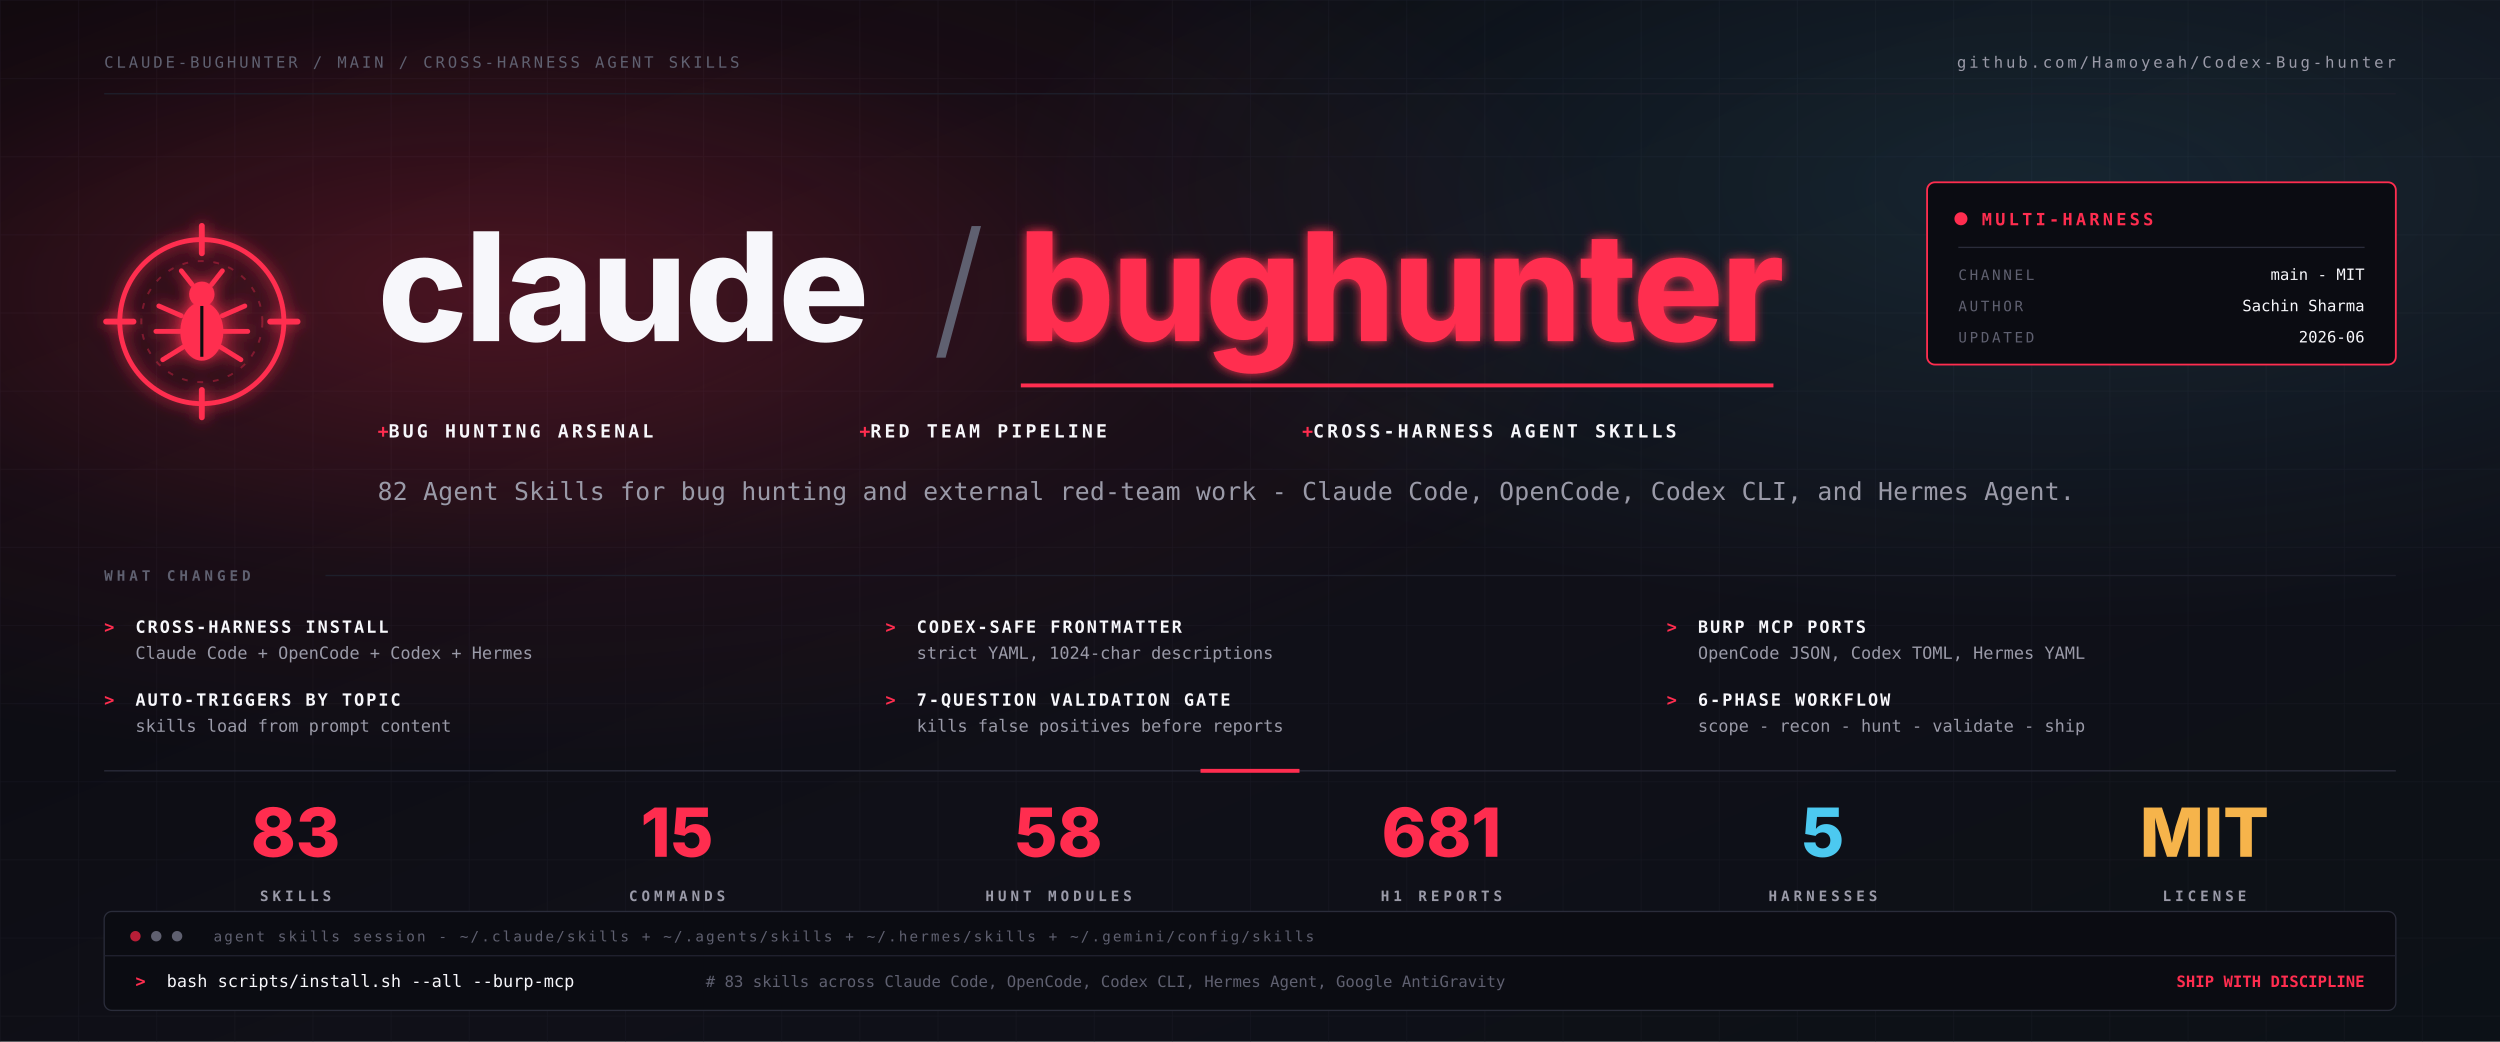
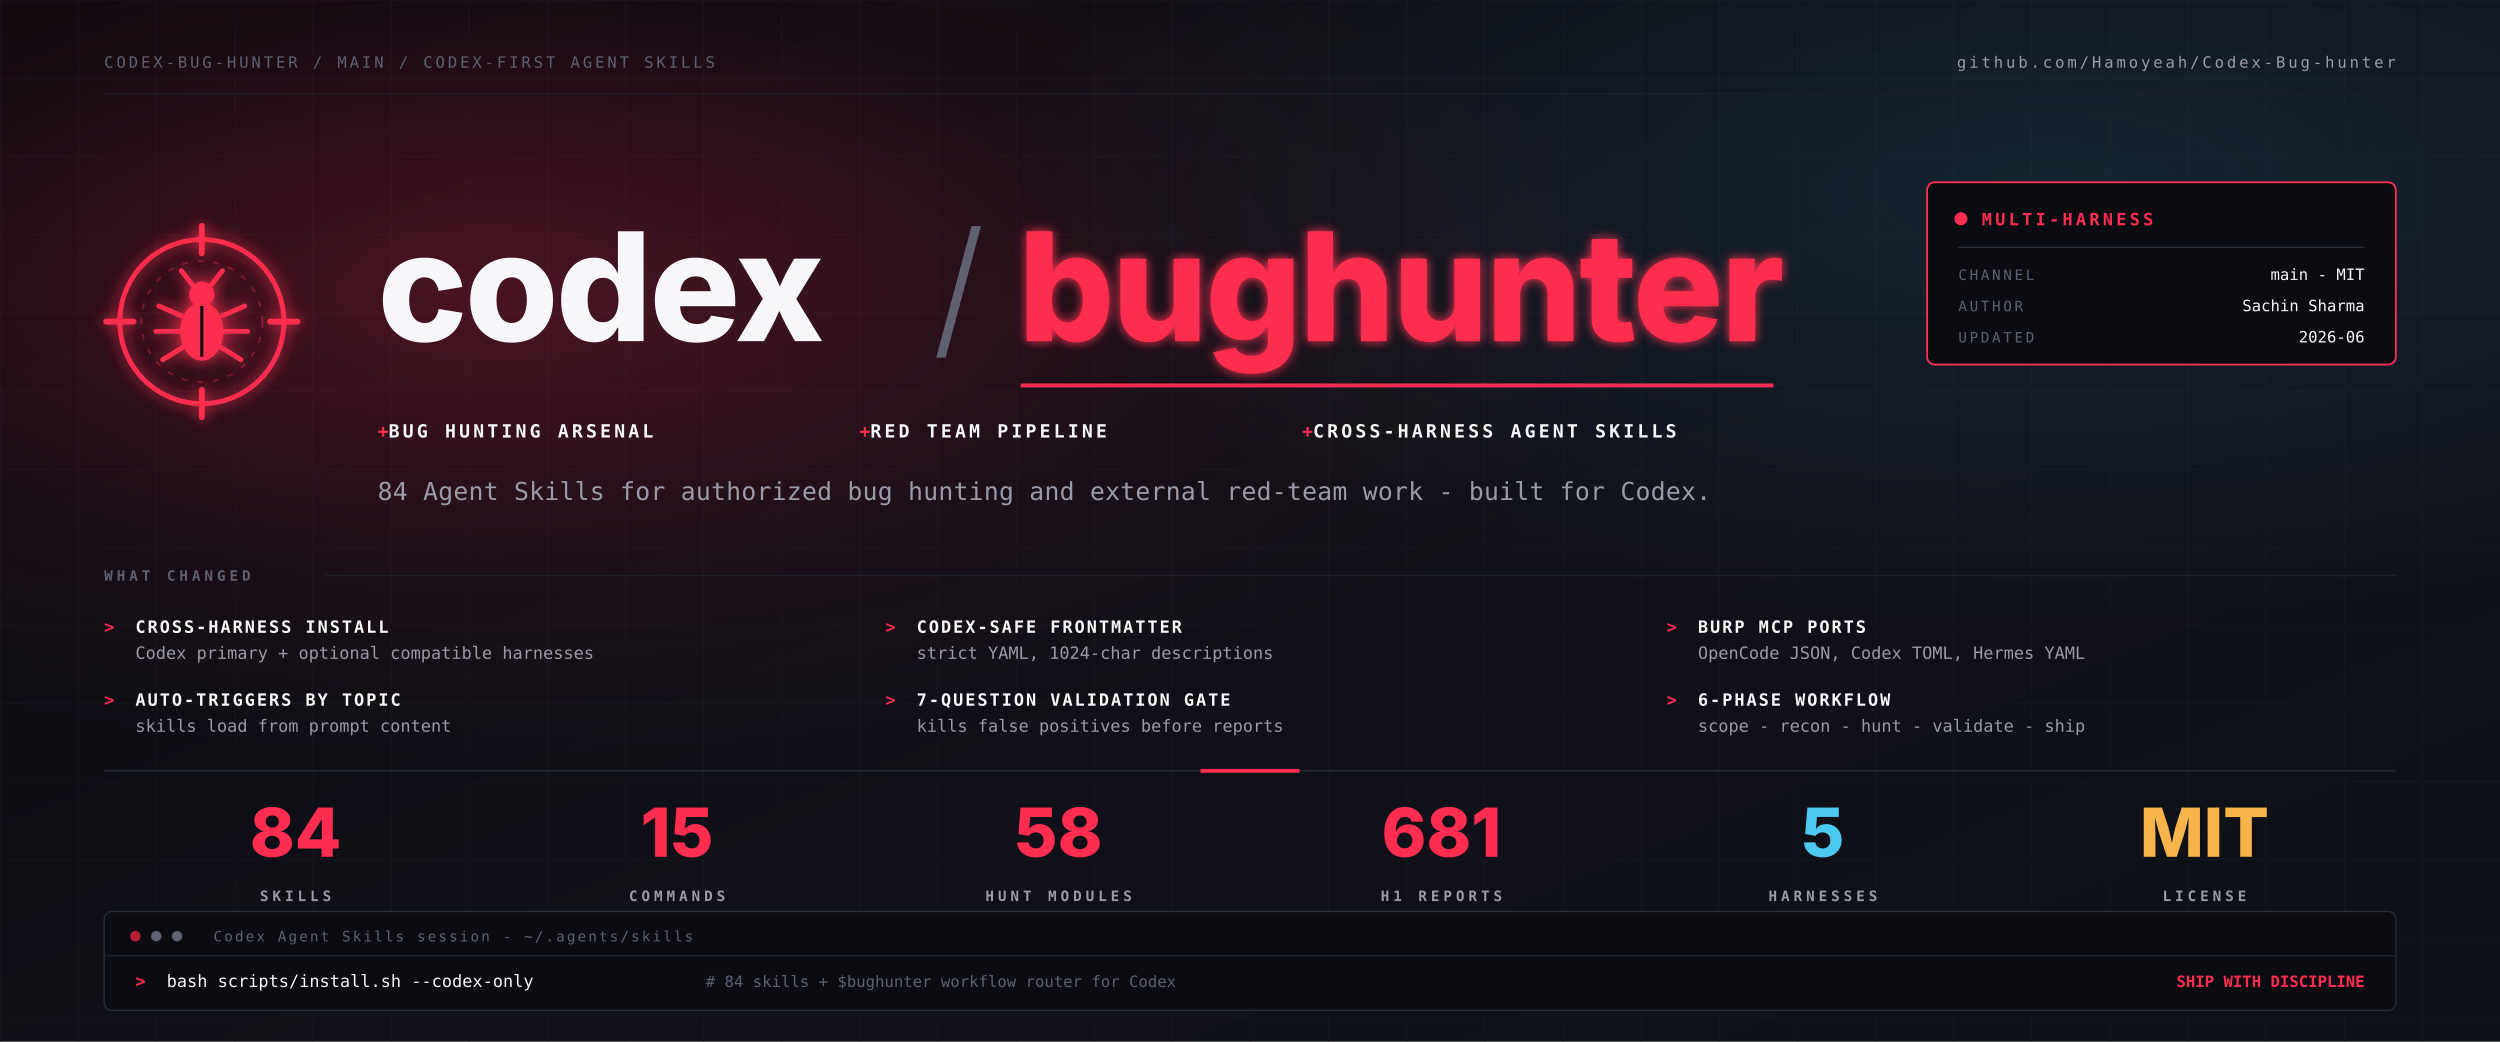
- <svg xmlns="http://www.w3.org/2000/svg" viewBox="0 0 1920 800" width="1920" height="800" role="img" aria-label="Claude-BugHunter - cross-harness Agent Skills for bug hunting and external red-team work">
+ <svg xmlns="http://www.w3.org/2000/svg" viewBox="0 0 1920 800" width="1920" height="800" role="img" aria-label="Codex-Bug-hunter - Codex-first Agent Skills for bug hunting and external red-team work">
  <defs>
    <linearGradient id="bg" x1="0" y1="0" x2="1" y2="1">
      <stop offset="0%" stop-color="#08080d" />
      <stop offset="58%" stop-color="#101018" />
      <stop offset="100%" stop-color="#0c1117" />
    </linearGradient>
    <radialGradient id="hot" cx="20%" cy="28%" r="46%">
      <stop offset="0%" stop-color="#ff2d4f" stop-opacity="0.26" />
      <stop offset="58%" stop-color="#ff2d4f" stop-opacity="0.06" />
      <stop offset="100%" stop-color="#ff2d4f" stop-opacity="0" />
    </radialGradient>
    <radialGradient id="cool" cx="82%" cy="18%" r="42%">
      <stop offset="0%" stop-color="#4cc9f0" stop-opacity="0.12" />
      <stop offset="100%" stop-color="#4cc9f0" stop-opacity="0" />
    </radialGradient>
    <pattern id="grid" x="0" y="0" width="60" height="60" patternUnits="userSpaceOnUse">
      <path d="M60 0H0V60" fill="none" stroke="#202230" stroke-width="0.7" opacity="0.5" />
    </pattern>
    <filter id="glow" x="-40%" y="-40%" width="180%" height="180%">
      <feGaussianBlur stdDeviation="4" result="blur" />
      <feMerge>
        <feMergeNode in="blur" />
        <feMergeNode in="SourceGraphic" />
      </feMerge>
    </filter>
    <style>
      .sans{font-family:-apple-system,BlinkMacSystemFont,"Inter","Segoe UI",sans-serif}
      .mono{font-family:ui-monospace,"JetBrains Mono","IBM Plex Mono","SF Mono",Menlo,monospace}
      .muted{fill:#9a9aa8}
      .dim{fill:#5f6070}
      .white{fill:#f7f7fb}
      .red{fill:#ff2d4f}
      .cyan{fill:#4cc9f0}
      .amber{fill:#f6b44b}
    </style>
  </defs>
  <rect width="1920" height="800" fill="url(#bg)" />
  <rect width="1920" height="800" fill="url(#grid)" />
  <rect width="1920" height="800" fill="url(#hot)" />
  <rect width="1920" height="800" fill="url(#cool)" />
  <g class="mono" font-size="12" letter-spacing="2.2">
-     <text x="80" y="52" class="dim">CLAUDE-BUGHUNTER / MAIN / CROSS-HARNESS AGENT SKILLS</text>
+     <text x="80" y="52" class="dim">CODEX-BUG-HUNTER / MAIN / CODEX-FIRST AGENT SKILLS</text>
    <text x="1840" y="52" text-anchor="end" class="muted">github.com/Hamoyeah/Codex-Bug-hunter</text>
  </g>
  <line x1="80" y1="72" x2="1840" y2="72" stroke="#1d1f2b" />
  <g transform="translate(80 172) scale(1.5)" filter="url(#glow)">
    <g>
      <circle cx="50" cy="50" r="42" fill="none" stroke="#ff2d4f" stroke-width="2.5" />
      <circle cx="50" cy="50" r="31" fill="none" stroke="#ff2d4f" stroke-width="1" opacity="0.35" stroke-dasharray="3 5" />
      <g stroke="#ff2d4f" stroke-width="3" stroke-linecap="round">
        <line x1="50" y1="1" x2="50" y2="15" />
        <line x1="50" y1="85" x2="50" y2="99" />
        <line x1="1" y1="50" x2="15" y2="50" />
        <line x1="85" y1="50" x2="99" y2="50" />
      </g>
      <g fill="#ff2d4f" stroke="#ff2d4f" stroke-linecap="round">
        <circle cx="50" cy="36" r="6.5" stroke="none" />
        <ellipse cx="50" cy="55" rx="11" ry="15" stroke="none" />
        <g fill="none" stroke-width="2.5">
          <path d="M45 31 L39.5 24" />
          <path d="M55 31 L60.5 24" />
          <path d="M39.5 47 L28 42" />
          <path d="M60.5 47 L72 42" />
          <path d="M39 55 L26.5 55" />
          <path d="M61 55 L73.5 55" />
          <path d="M40.5 63 L30 69.5" />
          <path d="M59.5 63 L70 69.5" />
        </g>
      </g>
      <line x1="50" y1="42" x2="50" y2="68" stroke="#0a0a10" stroke-width="1.6" />
    </g>
  </g>
  <g class="sans" font-weight="800">
-     <text x="290" y="262" font-size="116" letter-spacing="-2" class="white" textLength="380" lengthAdjust="spacingAndGlyphs">claude</text>
+     <text x="290" y="262" font-size="116" letter-spacing="-2" class="white" textLength="380" lengthAdjust="spacingAndGlyphs">codex</text>
    <text x="716" y="262" font-size="116" font-weight="300" class="dim">/</text>
    <text x="782" y="262" font-size="116" letter-spacing="-2" class="red" filter="url(#glow)" textLength="580" lengthAdjust="spacingAndGlyphs">bughunter</text>
  </g>
  <line x1="784" y1="296" x2="1362" y2="296" stroke="#ff2d4f" stroke-width="3" />
  <g class="mono" font-size="14" font-weight="700" letter-spacing="2.4">
    <text x="290" y="336" class="white">
      <tspan class="red">+ </tspan>BUG HUNTING ARSENAL</text>
    <text x="660" y="336" class="white">
      <tspan class="red">+ </tspan>RED TEAM PIPELINE</text>
    <text x="1000" y="336" class="white">
      <tspan class="red">+ </tspan>CROSS-HARNESS AGENT SKILLS</text>
  </g>
-   <text x="290" y="384" class="mono muted" font-size="19" letter-spacing="0.2">82 Agent Skills for bug hunting and external red-team work - Claude Code, OpenCode, Codex CLI, and Hermes Agent.</text>
+   <text x="290" y="384" class="mono muted" font-size="19" letter-spacing="0.2">84 Agent Skills for authorized bug hunting and external red-team work - built for Codex.</text>
  <g class="mono">
    <rect x="1480" y="140" width="360" height="140" rx="6" fill="#0b0c12" stroke="#ff2d4f" stroke-width="1.4" />
    <circle cx="1506" cy="168" r="5" fill="#ff2d4f" />
    <text x="1522" y="173" font-size="13" font-weight="800" letter-spacing="2.5" class="red">MULTI-HARNESS</text>
    <line x1="1504" y1="190" x2="1816" y2="190" stroke="#2a2c3a" />
    <text x="1504" y="215" font-size="11" letter-spacing="2" class="dim">CHANNEL</text>
    <text x="1816" y="215" text-anchor="end" font-size="12" class="white">main - MIT</text>
    <text x="1504" y="239" font-size="11" letter-spacing="2" class="dim">AUTHOR</text>
    <text x="1816" y="239" text-anchor="end" font-size="12" class="white">Sachin Sharma</text>
    <text x="1504" y="263" font-size="11" letter-spacing="2" class="dim">UPDATED</text>
    <text x="1816" y="263" text-anchor="end" font-size="12" class="white">2026-06</text>
  </g>
  <g class="mono" transform="translate(80 446)">
    <text x="0" y="0" font-size="11" letter-spacing="3" font-weight="800" class="dim">WHAT CHANGED</text>
    <line x1="170" y1="-4" x2="1760" y2="-4" stroke="#1d1f2b" />
    <g font-size="13">
      <text x="0" y="40" class="red" font-weight="800">&gt;</text>
      <text x="24" y="40" class="white" font-weight="800" letter-spacing="1.5">CROSS-HARNESS INSTALL</text>
-       <text x="24" y="60" class="muted">Claude Code + OpenCode + Codex + Hermes</text>
+       <text x="24" y="60" class="muted">Codex primary + optional compatible harnesses</text>
      <text x="600" y="40" class="red" font-weight="800">&gt;</text>
      <text x="624" y="40" class="white" font-weight="800" letter-spacing="1.5">CODEX-SAFE FRONTMATTER</text>
      <text x="624" y="60" class="muted">strict YAML, 1024-char descriptions</text>
      <text x="1200" y="40" class="red" font-weight="800">&gt;</text>
      <text x="1224" y="40" class="white" font-weight="800" letter-spacing="1.5">BURP MCP PORTS</text>
      <text x="1224" y="60" class="muted">OpenCode JSON, Codex TOML, Hermes YAML</text>
      <text x="0" y="96" class="red" font-weight="800">&gt;</text>
      <text x="24" y="96" class="white" font-weight="800" letter-spacing="1.5">AUTO-TRIGGERS BY TOPIC</text>
      <text x="24" y="116" class="muted">skills load from prompt content</text>
      <text x="600" y="96" class="red" font-weight="800">&gt;</text>
      <text x="624" y="96" class="white" font-weight="800" letter-spacing="1.5">7-QUESTION VALIDATION GATE</text>
      <text x="624" y="116" class="muted">kills false positives before reports</text>
      <text x="1200" y="96" class="red" font-weight="800">&gt;</text>
      <text x="1224" y="96" class="white" font-weight="800" letter-spacing="1.5">6-PHASE WORKFLOW</text>
      <text x="1224" y="116" class="muted">scope - recon - hunt - validate - ship</text>
    </g>
  </g>
  <g transform="translate(80 592)">
    <line x1="0" y1="0" x2="1760" y2="0" stroke="#2a2c3a" />
    <line x1="842" y1="0" x2="918" y2="0" stroke="#ff2d4f" stroke-width="3" />
    <g class="sans" font-weight="800" text-anchor="middle">
-       <text x="147" y="66" font-size="52" class="red">83</text>
+       <text x="147" y="66" font-size="52" class="red">84</text>
      <text x="440" y="66" font-size="52" class="red">15</text>
      <text x="733" y="66" font-size="52" class="red">58</text>
      <text x="1027" y="66" font-size="52" class="red">681</text>
      <text x="1320" y="66" font-size="52" class="cyan">5</text>
      <text x="1613" y="66" font-size="52" class="amber">MIT</text>
    </g>
    <g class="mono" font-size="11" font-weight="800" letter-spacing="3" text-anchor="middle">
      <text x="147" y="100" class="muted">SKILLS</text>
      <text x="440" y="100" class="muted">COMMANDS</text>
      <text x="733" y="100" class="muted">HUNT MODULES</text>
      <text x="1027" y="100" class="muted">H1 REPORTS</text>
      <text x="1320" y="100" class="muted">HARNESSES</text>
      <text x="1613" y="100" class="muted">LICENSE</text>
    </g>
  </g>
  <g class="mono" transform="translate(80 700)">
    <rect x="0" y="0" width="1760" height="76" rx="6" fill="#0b0c12" stroke="#2a2c3a" />
    <circle cx="24" cy="19" r="4" fill="#b81e37" />
    <circle cx="40" cy="19" r="4" fill="#5f6070" />
    <circle cx="56" cy="19" r="4" fill="#5f6070" />
-     <text x="84" y="23" font-size="11" letter-spacing="1.6" class="dim">agent skills session - ~/.claude/skills + ~/.agents/skills + ~/.hermes/skills + ~/.gemini/config/skills</text>
+     <text x="84" y="23" font-size="11" letter-spacing="1.6" class="dim">Codex Agent Skills session - ~/.agents/skills</text>
    <line x1="0" y1="34" x2="1760" y2="34" stroke="#202230" />
    <text x="24" y="58" font-size="13" font-weight="800" class="red">&gt;</text>
-     <text x="48" y="58" font-size="13" class="white">bash scripts/install.sh --all --burp-mcp</text>
-     <text x="462" y="58" font-size="12" class="dim"># 83 skills across Claude Code, OpenCode, Codex CLI, Hermes Agent, Google AntiGravity</text>
+     <text x="48" y="58" font-size="13" class="white">bash scripts/install.sh --codex-only</text>
+     <text x="462" y="58" font-size="12" class="dim"># 84 skills + $bughunter workflow router for Codex</text>
    <text x="1736" y="58" font-size="12" text-anchor="end" class="red" font-weight="800">SHIP WITH DISCIPLINE</text>
  </g>
</svg>
